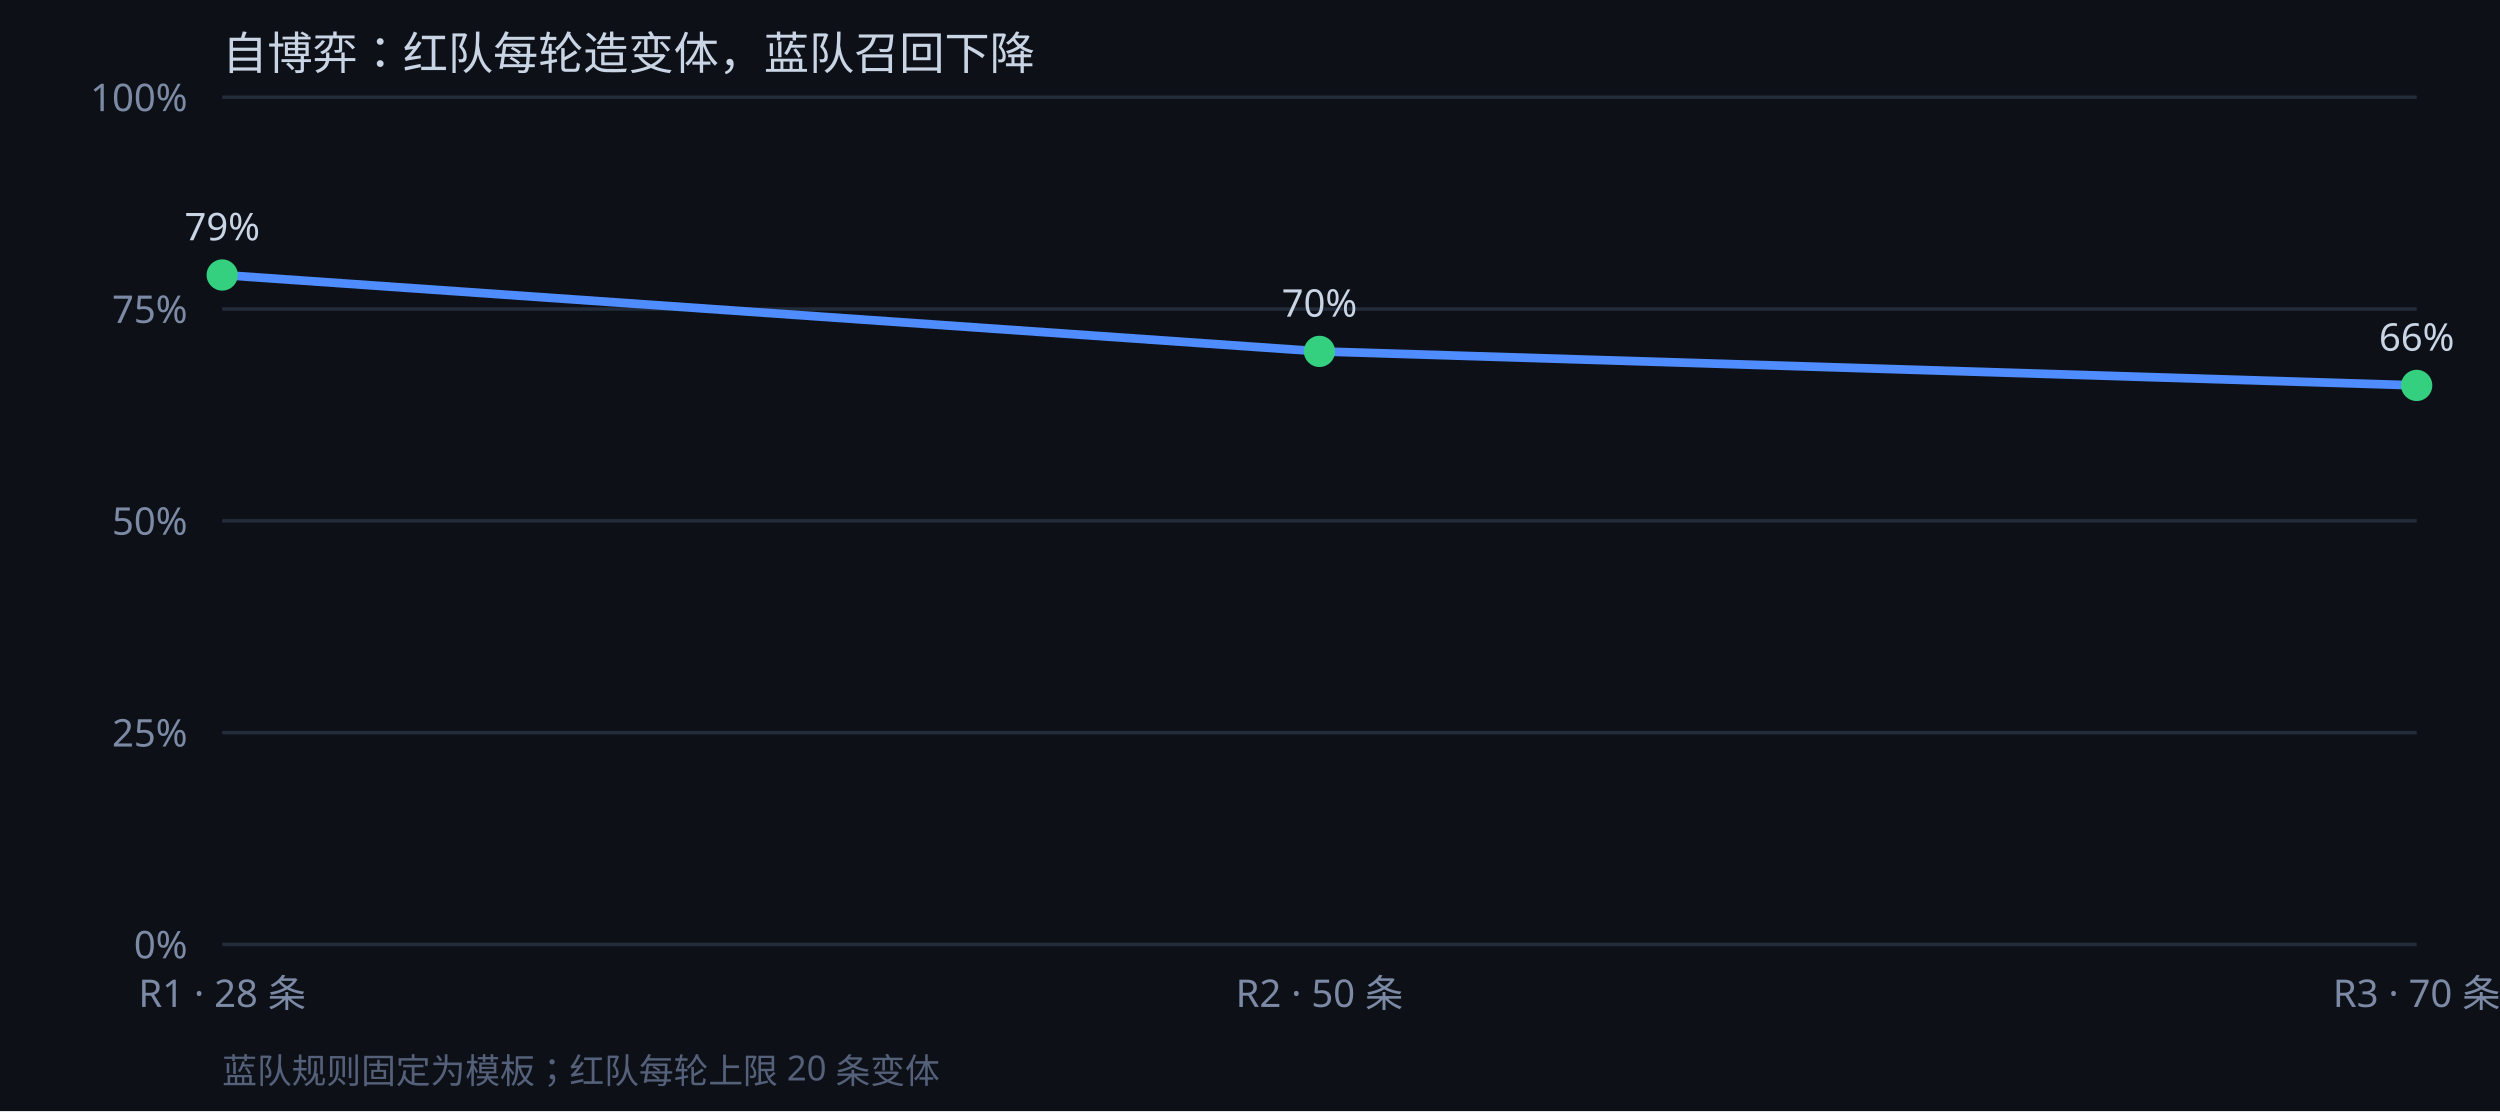
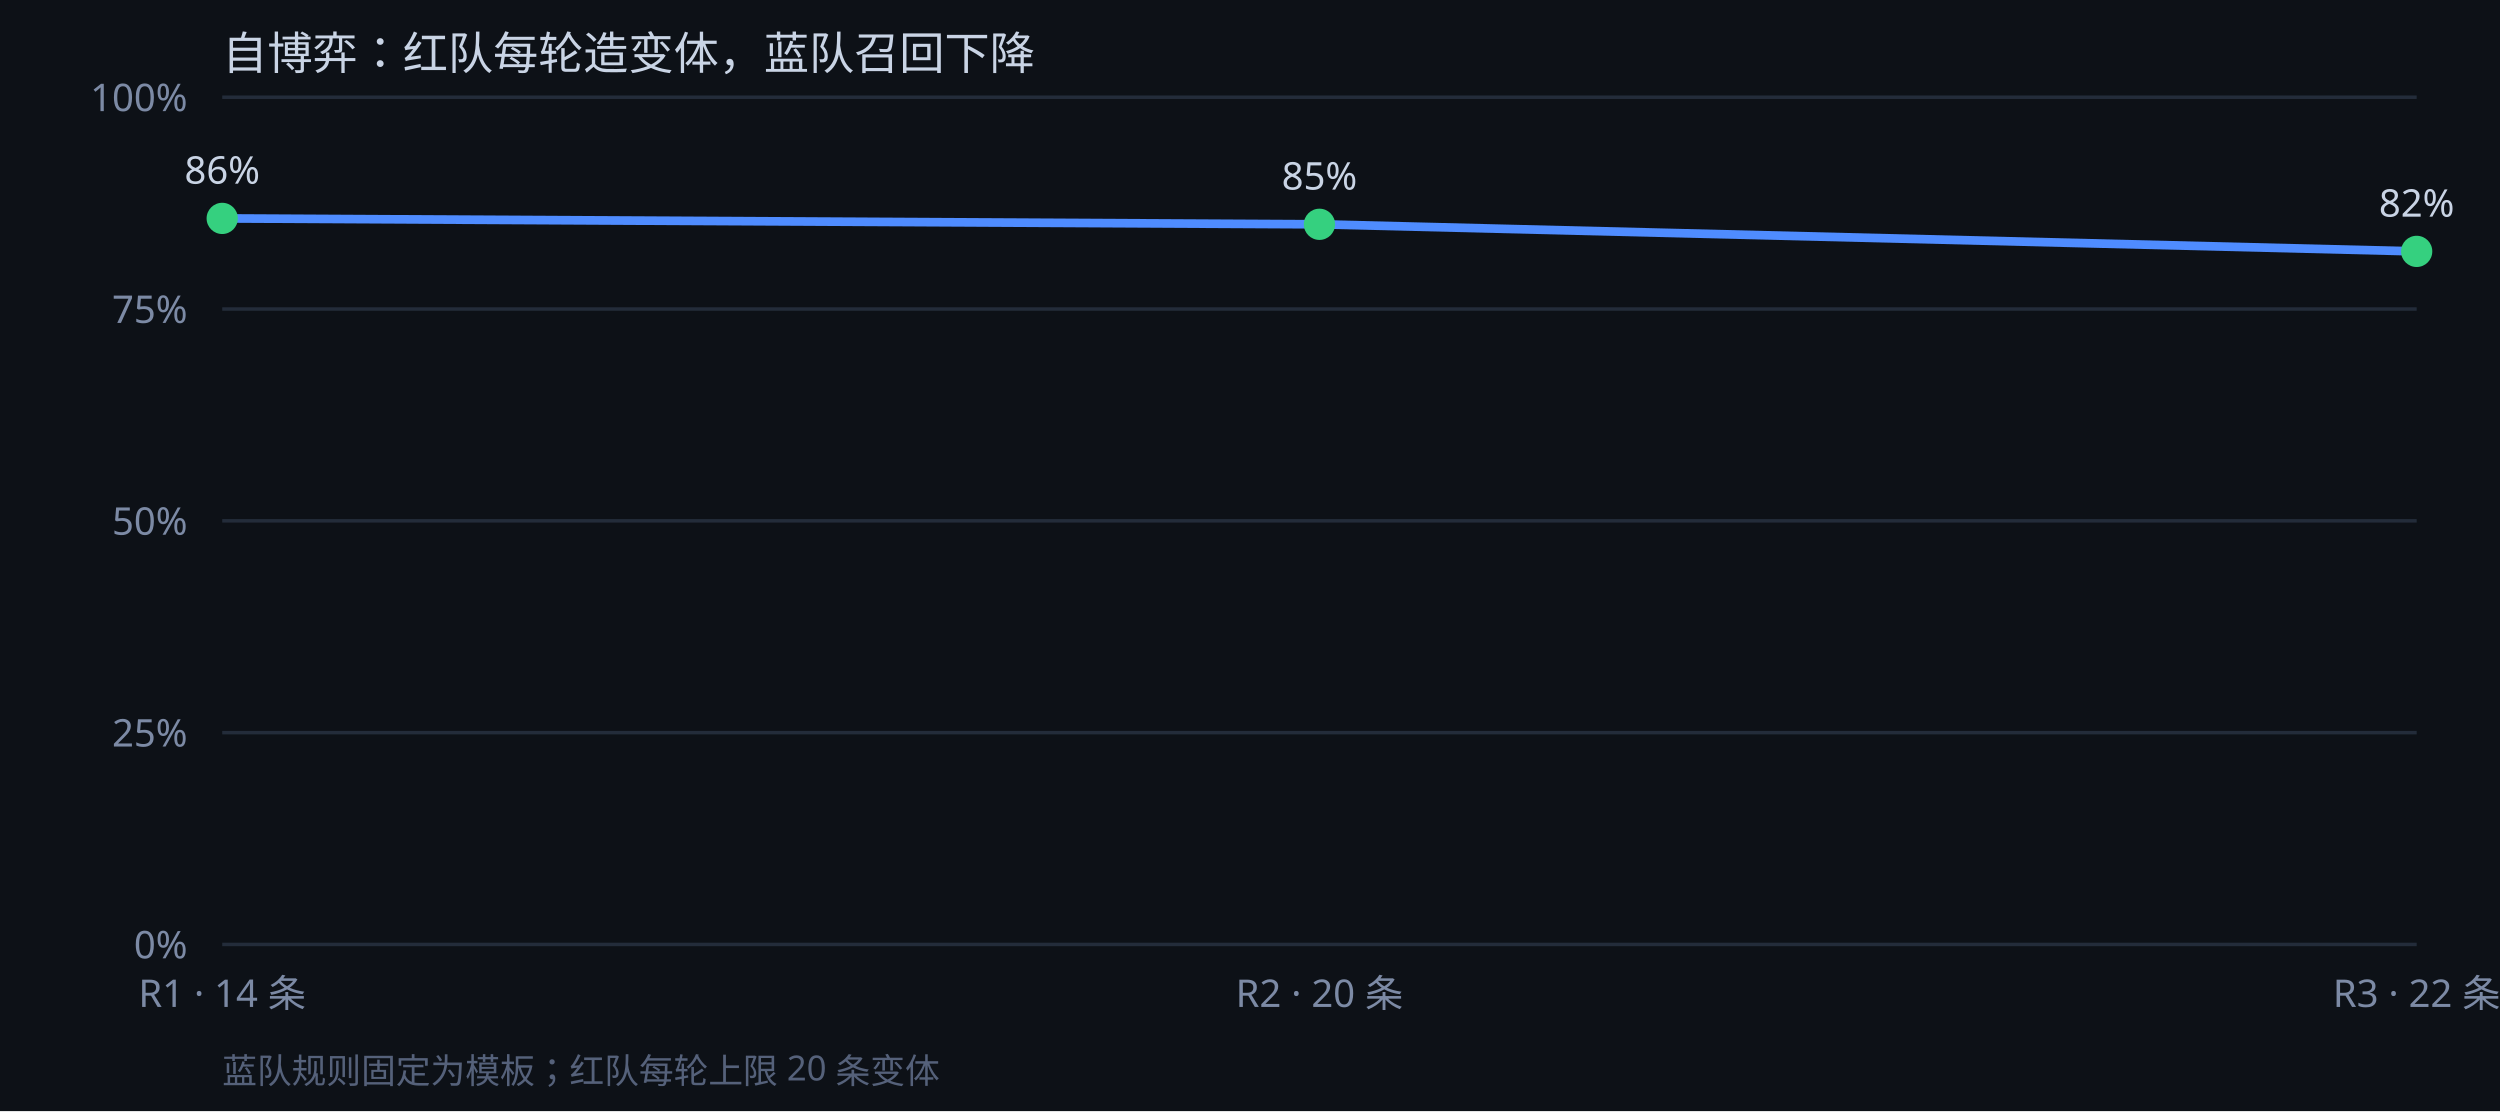
<svg xmlns="http://www.w3.org/2000/svg" viewBox="0 0 720 320" font-family="Segoe UI, Microsoft YaHei, sans-serif">
  <rect width="720" height="320" fill="#0d1117" />
  <text x="64" y="20" fill="#c9d4e5" font-size="13">自博弈：红队每轮造变体，蓝队召回下降</text>
  <line x1="64" y1="272.0" x2="696" y2="272.0" stroke="#232c3a" stroke-width="1" />
  <text x="54" y="276.0" fill="#7c8aa5" font-size="11" text-anchor="end">0%</text>
  <line x1="64" y1="211.0" x2="696" y2="211.0" stroke="#232c3a" stroke-width="1" />
  <text x="54" y="215.0" fill="#7c8aa5" font-size="11" text-anchor="end">25%</text>
  <line x1="64" y1="150.0" x2="696" y2="150.0" stroke="#232c3a" stroke-width="1" />
  <text x="54" y="154.0" fill="#7c8aa5" font-size="11" text-anchor="end">50%</text>
  <line x1="64" y1="89.0" x2="696" y2="89.0" stroke="#232c3a" stroke-width="1" />
  <text x="54" y="93.0" fill="#7c8aa5" font-size="11" text-anchor="end">75%</text>
  <line x1="64" y1="28.0" x2="696" y2="28.0" stroke="#232c3a" stroke-width="1" />
  <text x="54" y="32.0" fill="#7c8aa5" font-size="11" text-anchor="end">100%</text>
-   <polyline points="64.0,79.2 380.0,101.2 696.0,111.0" fill="none" stroke="#4f8cff" stroke-width="2.5" />
-   <circle cx="64.0" cy="79.2" r="4.5" fill="#35d07f" />
-   <text x="64.0" y="69.2" fill="#c9d4e5" font-size="11" text-anchor="middle">79%</text>
-   <text x="64.0" y="290" fill="#7c8aa5" font-size="11" text-anchor="middle">R1 · 28 条</text>
-   <circle cx="380.0" cy="101.2" r="4.5" fill="#35d07f" />
-   <text x="380.0" y="91.2" fill="#c9d4e5" font-size="11" text-anchor="middle">70%</text>
-   <text x="380.0" y="290" fill="#7c8aa5" font-size="11" text-anchor="middle">R2 · 50 条</text>
-   <circle cx="696.0" cy="111.0" r="4.5" fill="#35d07f" />
-   <text x="696.0" y="101.0" fill="#c9d4e5" font-size="11" text-anchor="middle">66%</text>
-   <text x="696.0" y="290" fill="#7c8aa5" font-size="11" text-anchor="middle">R3 · 70 条</text>
+   <polyline points="64.0,62.9 380.0,64.6 696.0,72.4" fill="none" stroke="#4f8cff" stroke-width="2.5" />
+   <circle cx="64.0" cy="62.9" r="4.5" fill="#35d07f" />
+   <text x="64.0" y="52.9" fill="#c9d4e5" font-size="11" text-anchor="middle">86%</text>
+   <text x="64.0" y="290" fill="#7c8aa5" font-size="11" text-anchor="middle">R1 · 14 条</text>
+   <circle cx="380.0" cy="64.6" r="4.5" fill="#35d07f" />
+   <text x="380.0" y="54.6" fill="#c9d4e5" font-size="11" text-anchor="middle">85%</text>
+   <text x="380.0" y="290" fill="#7c8aa5" font-size="11" text-anchor="middle">R2 · 20 条</text>
+   <circle cx="696.0" cy="72.4" r="4.5" fill="#35d07f" />
+   <text x="696.0" y="62.4" fill="#c9d4e5" font-size="11" text-anchor="middle">82%</text>
+   <text x="696.0" y="290" fill="#7c8aa5" font-size="11" text-anchor="middle">R3 · 22 条</text>
  <text x="64" y="312" fill="#55617a" font-size="10">蓝队规则固定为模板；红队每轮上限 20 条变体</text>
</svg>
